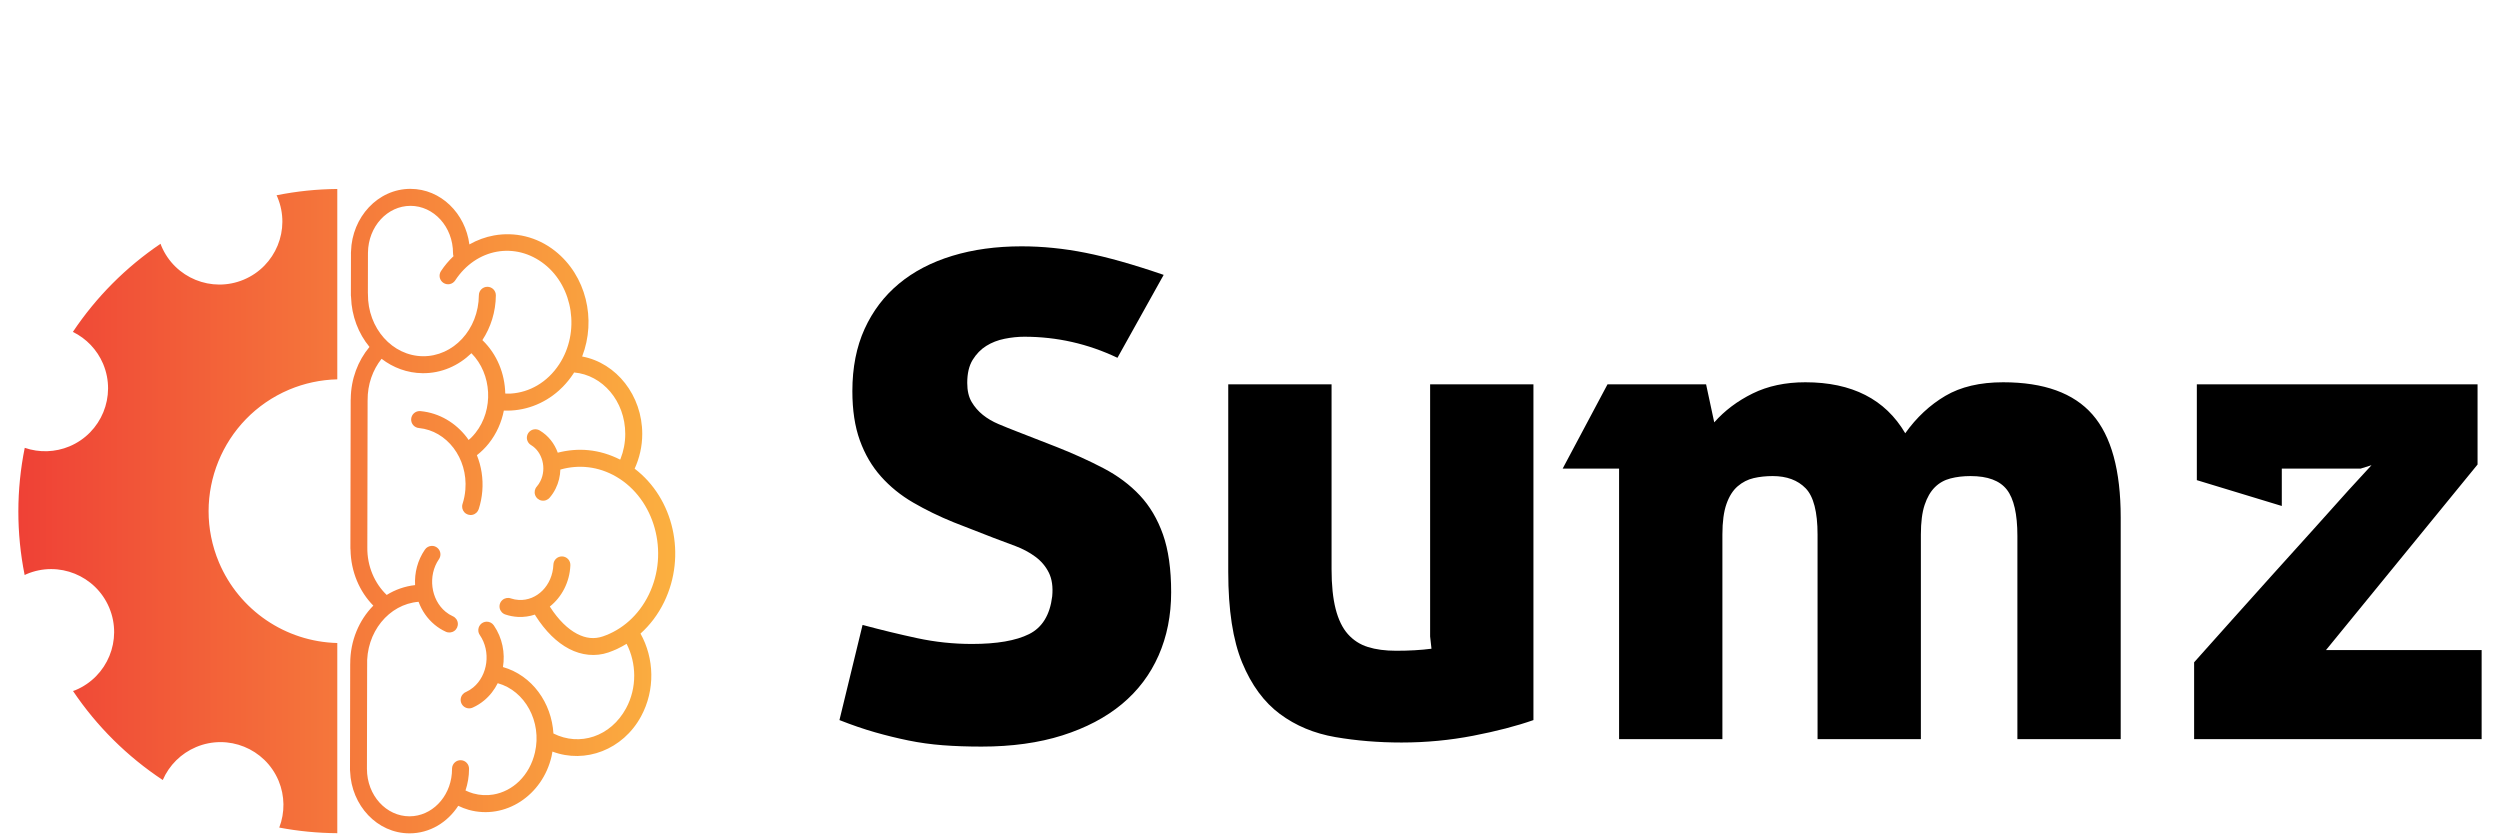
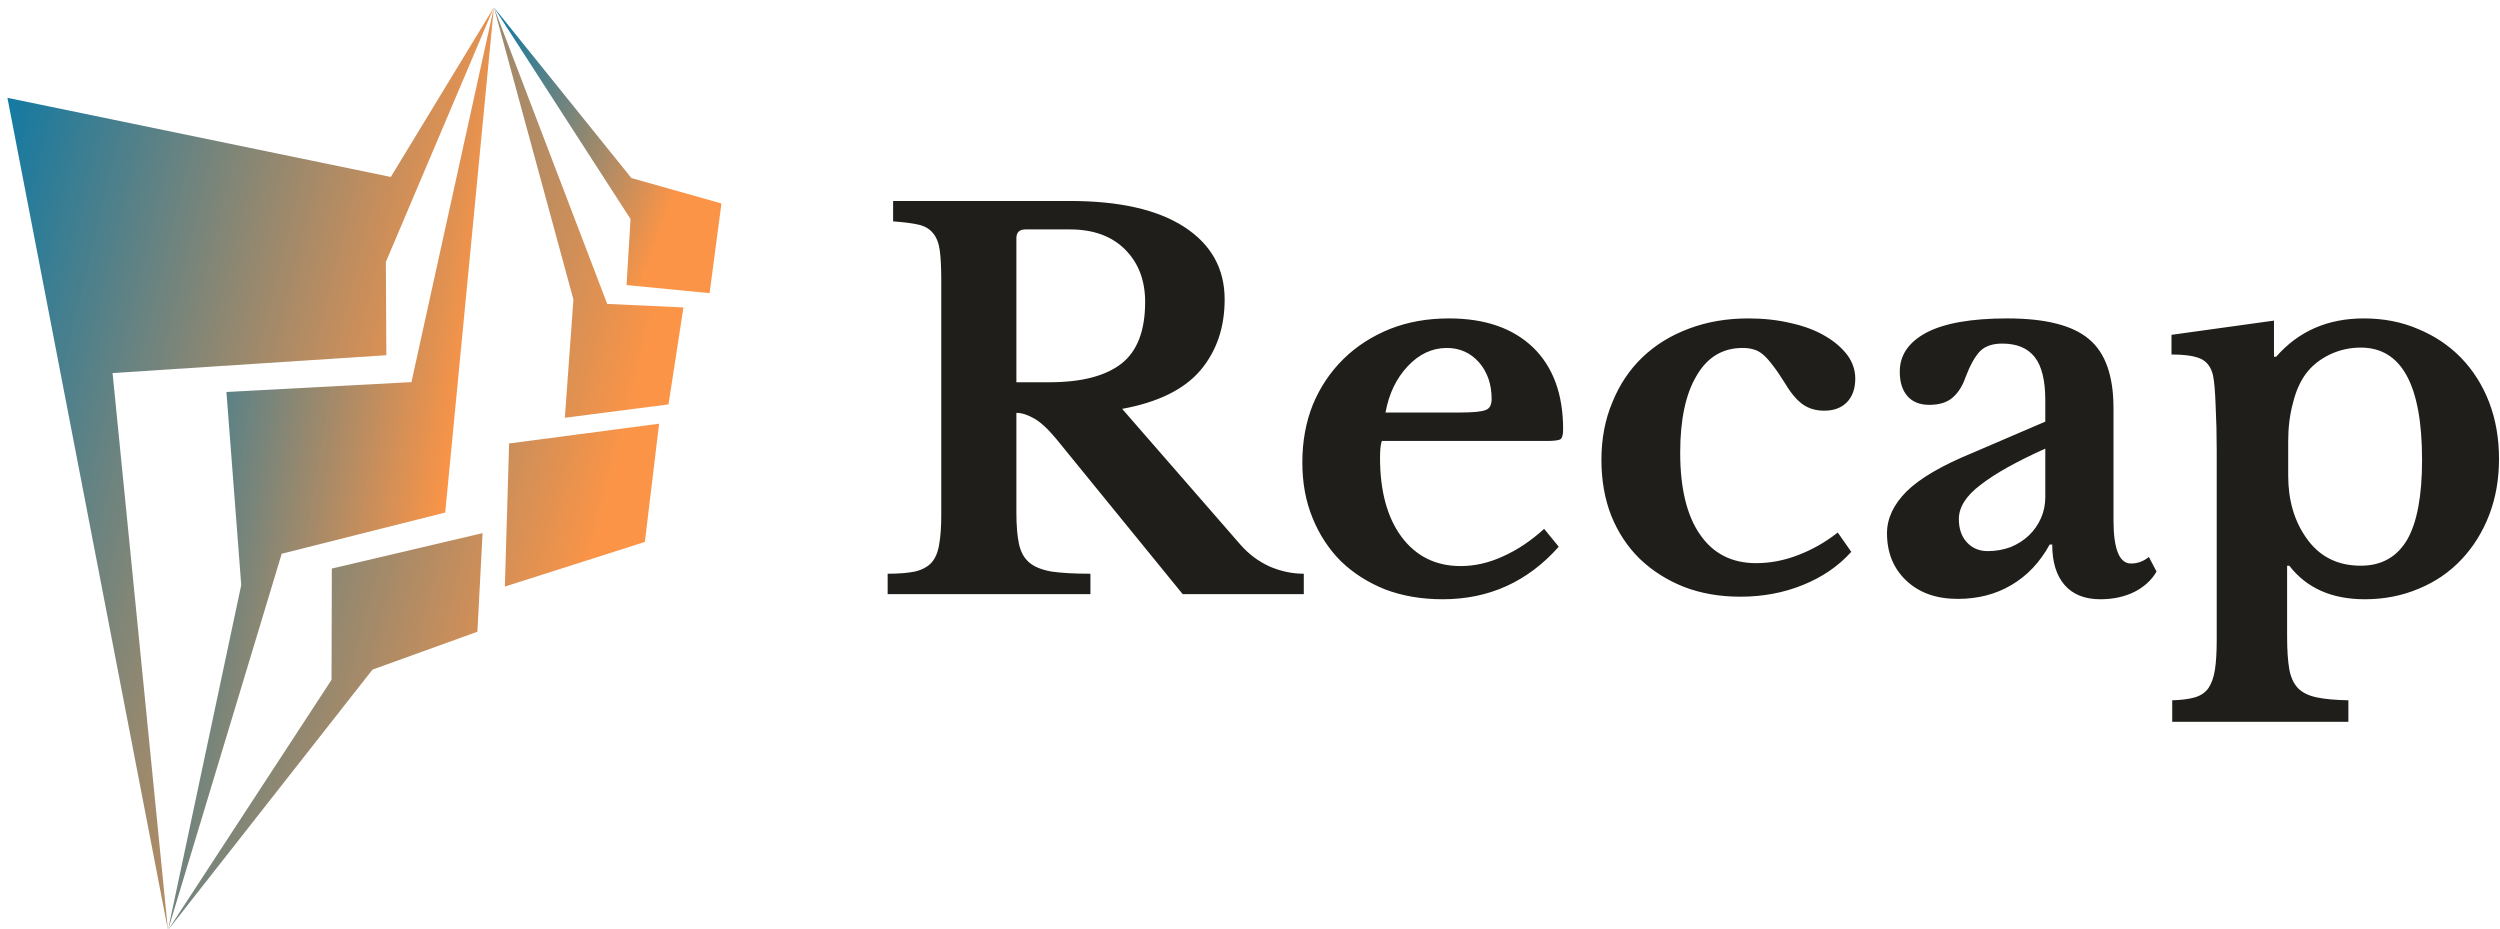
- <svg xmlns="http://www.w3.org/2000/svg" width="90" height="30" viewBox="0 0 300 101.491" class="css-1j8o68f" version="1.1" id="svg12">
-   <defs id="SvgjsDefs10989">
-     <linearGradient id="SvgjsLinearGradient10994">
-       <stop id="SvgjsStop10995" stop-color="#ef4136" offset="0" />
-       <stop id="SvgjsStop10996" stop-color="#fbb040" offset="1" />
+ <svg xmlns="http://www.w3.org/2000/svg" data-v-423bf9ae="" viewBox="0 0 288 107" class="iconLeft">
+   <g data-v-423bf9ae="" id="2e260093-dc67-42a0-ae10-151cc3434a8a" fill="#1F1E1A" transform="matrix(4.201681,0,0,4.201681,100.1976,11.38743)">
+     <path d="M9.73 5.50L9.73 5.50L9.73 5.50Q9.73 6.66 9.06 7.45L9.06 7.45L9.06 7.45Q8.39 8.23 6.92 8.50L6.92 8.50L10.16 12.22L10.16 12.22Q10.50 12.61 10.96 12.82L10.96 12.82L10.96 12.82Q11.42 13.02 11.90 13.02L11.90 13.02L11.90 13.58L8.58 13.58L5.11 9.32L5.11 9.32Q4.76 8.90 4.50 8.76L4.50 8.76L4.50 8.76Q4.24 8.61 4.02 8.61L4.02 8.61L4.02 11.35L4.02 11.35Q4.02 11.87 4.09 12.20L4.09 12.20L4.09 12.20Q4.16 12.53 4.37 12.71L4.37 12.71L4.37 12.71Q4.58 12.89 4.98 12.96L4.98 12.96L4.98 12.96Q5.38 13.02 6.05 13.02L6.05 13.02L6.05 13.58L0.49 13.58L0.49 13.02L0.49 13.02Q0.95 13.02 1.24 12.96L1.24 12.96L1.24 12.96Q1.53 12.89 1.69 12.72L1.69 12.72L1.69 12.72Q1.85 12.54 1.90 12.23L1.90 12.23L1.90 12.23Q1.96 11.91 1.96 11.42L1.96 11.42L1.96 4.96L1.96 4.96Q1.96 4.47 1.92 4.16L1.92 4.16L1.92 4.16Q1.88 3.86 1.74 3.69L1.74 3.69L1.74 3.69Q1.60 3.51 1.34 3.45L1.34 3.45L1.34 3.45Q1.08 3.39 0.64 3.36L0.64 3.36L0.64 2.80L5.49 2.80L5.49 2.80Q7.52 2.80 8.62 3.51L8.62 3.51L8.62 3.51Q9.73 4.23 9.73 5.50ZM4.02 3.82L4.02 7.77L4.93 7.77L4.93 7.77Q6.24 7.77 6.90 7.26L6.90 7.26L6.90 7.26Q7.55 6.75 7.55 5.57L7.55 5.57L7.55 5.57Q7.55 4.68 7 4.13L7 4.13L7 4.13Q6.45 3.58 5.49 3.58L5.49 3.58L4.27 3.58L4.27 3.58Q4.02 3.58 4.02 3.82L4.02 3.82ZM18.49 11.79L18.89 12.28L18.89 12.28Q17.61 13.72 15.71 13.72L15.71 13.72L15.71 13.72Q14.84 13.72 14.13 13.45L14.13 13.45L14.13 13.45Q13.43 13.17 12.92 12.68L12.92 12.68L12.92 12.68Q12.42 12.18 12.14 11.49L12.14 11.49L12.14 11.49Q11.86 10.81 11.86 9.97L11.86 9.97L11.86 9.97Q11.86 9.10 12.15 8.38L12.15 8.38L12.15 8.38Q12.45 7.66 12.99 7.13L12.99 7.13L12.99 7.13Q13.52 6.61 14.26 6.31L14.26 6.31L14.26 6.31Q14.99 6.02 15.88 6.02L15.88 6.02L15.88 6.02Q17.36 6.02 18.19 6.82L18.19 6.82L18.19 6.82Q19.01 7.62 19.01 9.06L19.01 9.06L19.01 9.06Q19.01 9.28 18.94 9.33L18.94 9.33L18.94 9.33Q18.87 9.38 18.55 9.38L18.55 9.38L14.04 9.38L14.04 9.38Q13.99 9.51 13.99 9.84L13.99 9.84L13.99 9.84Q13.99 11.21 14.58 12.01L14.58 12.01L14.58 12.01Q15.18 12.81 16.20 12.81L16.20 12.81L16.20 12.81Q16.79 12.81 17.37 12.54L17.37 12.54L17.37 12.54Q17.95 12.28 18.49 11.79L18.49 11.79ZM14.14 8.60L16.17 8.60L16.17 8.60Q16.73 8.60 16.89 8.53L16.89 8.53L16.89 8.53Q17.05 8.47 17.05 8.23L17.05 8.23L17.05 8.23Q17.05 7.62 16.70 7.22L16.70 7.22L16.70 7.22Q16.35 6.83 15.82 6.83L15.82 6.83L15.82 6.83Q15.22 6.83 14.75 7.33L14.75 7.33L14.75 7.33Q14.28 7.83 14.14 8.60L14.14 8.60ZM26.54 11.89L26.91 12.42L26.91 12.42Q26.38 13.01 25.58 13.33L25.58 13.33L25.58 13.33Q24.79 13.65 23.87 13.65L23.87 13.65L23.87 13.65Q23.02 13.65 22.32 13.38L22.32 13.38L22.32 13.38Q21.62 13.10 21.11 12.61L21.11 12.61L21.11 12.61Q20.61 12.12 20.33 11.43L20.33 11.43L20.33 11.43Q20.06 10.74 20.06 9.90L20.06 9.90L20.06 9.90Q20.06 9.03 20.36 8.32L20.36 8.32L20.36 8.32Q20.65 7.60 21.18 7.09L21.18 7.09L21.18 7.09Q21.71 6.58 22.46 6.30L22.46 6.30L22.46 6.30Q23.20 6.02 24.09 6.02L24.09 6.02L24.09 6.02Q24.72 6.02 25.26 6.15L25.26 6.15L25.26 6.15Q25.80 6.27 26.19 6.50L26.19 6.50L26.19 6.50Q26.57 6.72 26.80 7.02L26.80 7.02L26.80 7.02Q27.02 7.32 27.02 7.67L27.02 7.67L27.02 7.67Q27.02 8.08 26.79 8.32L26.79 8.32L26.79 8.32Q26.56 8.55 26.17 8.55L26.17 8.55L26.17 8.55Q25.84 8.55 25.60 8.39L25.60 8.39L25.60 8.39Q25.35 8.22 25.12 7.84L25.12 7.84L25.12 7.84Q24.91 7.50 24.76 7.31L24.76 7.31L24.76 7.31Q24.61 7.11 24.49 7.01L24.49 7.01L24.49 7.01Q24.36 6.90 24.23 6.87L24.23 6.87L24.23 6.87Q24.11 6.83 23.93 6.83L23.93 6.83L23.93 6.83Q23.11 6.83 22.67 7.59L22.67 7.59L22.67 7.59Q22.22 8.34 22.22 9.70L22.22 9.70L22.22 9.70Q22.22 11.16 22.76 11.94L22.76 11.94L22.76 11.94Q23.30 12.73 24.30 12.73L24.30 12.73L24.30 12.73Q24.88 12.73 25.45 12.51L25.45 12.51L25.45 12.51Q26.03 12.29 26.54 11.89L26.54 11.89ZM32.23 10.92L32.23 9.59L32.23 9.59Q31.05 10.12 30.46 10.58L30.46 10.58L30.46 10.58Q29.86 11.03 29.86 11.52L29.86 11.52L29.86 11.52Q29.86 11.93 30.09 12.17L30.09 12.17L30.09 12.17Q30.31 12.40 30.65 12.40L30.65 12.40L30.65 12.40Q30.98 12.40 31.28 12.29L31.28 12.29L31.28 12.29Q31.57 12.17 31.78 11.97L31.78 11.97L31.78 11.97Q31.99 11.77 32.11 11.50L32.11 11.50L32.11 11.50Q32.23 11.23 32.23 10.92L32.23 10.92ZM30.25 9.70L32.23 8.85L32.23 8.26L32.23 8.26Q32.23 7.45 31.94 7.08L31.94 7.08L31.94 7.08Q31.65 6.71 31.05 6.71L31.05 6.71L31.05 6.71Q30.65 6.71 30.44 6.92L30.44 6.92L30.44 6.92Q30.23 7.14 30.04 7.64L30.04 7.64L30.04 7.64Q29.92 7.99 29.69 8.19L29.69 8.19L29.69 8.19Q29.46 8.39 29.05 8.39L29.05 8.39L29.05 8.39Q28.66 8.39 28.45 8.15L28.45 8.15L28.45 8.15Q28.24 7.91 28.24 7.48L28.24 7.48L28.24 7.48Q28.24 6.80 28.97 6.41L28.97 6.41L28.97 6.41Q29.71 6.02 31.19 6.02L31.19 6.02L31.19 6.02Q32.76 6.02 33.43 6.59L33.43 6.59L33.43 6.59Q34.10 7.15 34.10 8.48L34.10 8.48L34.10 11.55L34.10 11.55Q34.10 12.74 34.58 12.74L34.58 12.74L34.58 12.74Q34.85 12.74 35.07 12.56L35.07 12.56L35.28 12.96L35.28 12.96Q35.08 13.31 34.67 13.52L34.67 13.52L34.67 13.52Q34.26 13.72 33.74 13.72L33.74 13.72L33.74 13.72Q33.10 13.72 32.76 13.33L32.76 13.33L32.76 13.33Q32.42 12.94 32.42 12.22L32.42 12.22L32.35 12.22L32.35 12.22Q31.95 12.95 31.30 13.33L31.30 13.33L31.30 13.33Q30.66 13.71 29.83 13.71L29.83 13.71L29.83 13.71Q28.95 13.71 28.42 13.21L28.42 13.21L28.42 13.21Q27.89 12.71 27.89 11.91L27.89 11.91L27.89 11.91Q27.89 11.30 28.43 10.76L28.43 10.76L28.43 10.76Q28.98 10.22 30.25 9.70L30.25 9.70ZM38.50 6.08L38.50 7.07L38.56 7.07L38.56 7.07Q39.48 6.02 40.96 6.02L40.96 6.02L40.96 6.02Q41.78 6.02 42.45 6.31L42.45 6.31L42.45 6.31Q43.13 6.59 43.63 7.10L43.63 7.10L43.63 7.10Q44.13 7.62 44.40 8.32L44.40 8.32L44.40 8.32Q44.67 9.03 44.67 9.87L44.67 9.87L44.67 9.87Q44.67 10.71 44.40 11.41L44.40 11.41L44.40 11.41Q44.13 12.11 43.64 12.63L43.64 12.63L43.64 12.63Q43.15 13.15 42.47 13.43L42.47 13.43L42.47 13.43Q41.79 13.72 40.99 13.72L40.99 13.72L40.99 13.72Q39.63 13.72 38.92 12.80L38.92 12.80L38.86 12.80L38.86 14.74L38.86 14.74Q38.86 15.30 38.92 15.64L38.92 15.64L38.92 15.64Q38.98 15.97 39.16 16.16L39.16 16.16L39.16 16.16Q39.34 16.34 39.67 16.41L39.67 16.41L39.67 16.41Q40.00 16.48 40.54 16.49L40.54 16.49L40.54 17.08L35.71 17.08L35.71 16.49L35.71 16.49Q36.09 16.48 36.33 16.41L36.33 16.41L36.33 16.41Q36.57 16.34 36.70 16.16L36.70 16.16L36.70 16.16Q36.83 15.97 36.88 15.66L36.88 15.66L36.88 15.66Q36.93 15.34 36.93 14.84L36.93 14.84L36.93 9.63L36.93 9.63Q36.93 8.99 36.90 8.41L36.90 8.41L36.90 8.41Q36.88 7.83 36.83 7.59L36.83 7.59L36.83 7.59Q36.76 7.27 36.52 7.14L36.52 7.14L36.52 7.14Q36.27 7.01 35.69 7.01L35.69 7.01L35.69 6.47L38.50 6.08ZM40.88 6.82L40.88 6.82L40.88 6.82Q40.43 6.82 40.03 7.01L40.03 7.01L40.03 7.01Q39.62 7.21 39.38 7.53L39.38 7.53L39.38 7.53Q39.14 7.85 39.02 8.34L39.02 8.34L39.02 8.34Q38.89 8.82 38.89 9.38L38.89 9.38L38.89 10.33L38.89 10.33Q38.89 11.33 39.38 12.03L39.38 12.03L39.38 12.03Q39.91 12.80 40.88 12.80L40.88 12.80L40.88 12.80Q41.73 12.80 42.15 12.09L42.15 12.09L42.15 12.09Q42.56 11.38 42.56 9.90L42.56 9.90L42.56 9.90Q42.56 6.82 40.88 6.82Z" />
+   </g>
+   <defs data-v-423bf9ae="">
+     <linearGradient data-v-423bf9ae="" gradientTransform="rotate(25)" id="85db2bbc-d032-43fb-a0f7-7576071690fd" x1="0%" y1="0%" x2="100%" y2="0%">
+       <stop data-v-423bf9ae="" offset="0%" style="stop-color: rgb(9, 120, 166); stop-opacity: 1;" />
+       <stop data-v-423bf9ae="" offset="100%" style="stop-color: rgb(251, 148, 71); stop-opacity: 1;" />
    </linearGradient>
  </defs>
-   <g id="SvgjsG10990" featurekey="hmhgWD-0" transform="matrix(0.827779,0,0,0.827779,-1.498085,20.44879)" fill="url(#SvgjsLinearGradient10994)">
-     <path d="m59.5 3.082c-4.795 0-8.602 4.16-8.746 9.193a1.25 1.25 0 0 0-0.01 0.16v0.051 0.002c-2.12e-4 0.027-0.004 0.053-0.004 0.08a1.25 1.25 0 0 0 0.004 0.125l-0.012 6.062a1.25 1.25 0 0 0 0.027 0.27 1.25 1.25 0 0 0 0 0.006c0.088 2.786 1.089 5.342 2.709 7.309-1.697 2.033-2.723 4.707-2.754 7.625a1.25 1.25 0 0 0-0.012 0.18l-0.041 21.643a1.25 1.25 0 0 0 0 0.008c-3.4e-5 0.003 3.3e-5 0.005 0 0.008v0.164a1.25 1.25 0 0 0 0.018 0.215 1.25 1.25 0 0 0 0 0.008c0.058 3.216 1.313 6.136 3.356 8.213-2.113 2.135-3.4 5.177-3.398 8.484v0.002a1.25 1.25 0 0 0-0.006 0.121l-0.029 15.393a1.25 1.25 0 0 0 0 0.014c0 0.002-1e-6 0.004 0 0.006v0.156a1.25 1.25 0 0 0 0.018 0.225c0.189 4.991 3.977 9.1 8.742 9.1 2.987 0 5.589-1.618 7.166-4.051 0.492 0.234 1 0.442 1.537 0.592 5.393 1.499 10.865-2.125 12.193-7.873 0.054-0.233 0.09-0.466 0.129-0.699 4.827 1.821 10.372-0.265 13.033-5.17 2.117-3.903 1.951-8.559-0.076-12.191 1.391-1.247 2.581-2.804 3.471-4.631 3.343-6.865 1.417-15.253-4.334-19.629 0.706-1.55 1.119-3.279 1.119-5.115 0-5.654-3.788-10.445-8.842-11.391 2.112-5.442 0.607-11.91-4.006-15.543-2.675-2.106-5.914-2.814-8.961-2.268-1.26 0.226-2.482 0.678-3.623 1.322-0.591-4.563-4.201-8.174-8.668-8.174zm-10.766 0.018a47.453 47.453 0 0 0-8.94 0.928l0.006 0.004 0.002 0.002a9.264 9.264 0 0 1 0.111 0.238l0.025 0.062a9.264 9.264 0 0 1-4.973 12.109 9.264 9.264 0 0 1-12.115-4.951 9.264 9.264 0 0 1-0.121-0.328 47.453 47.453 0 0 0-12.898 12.963 9.264 9.264 0 0 1 4.436 4.674l0.027 0.064a9.264 9.264 0 0 1-4.973 12.107 9.264 9.264 0 0 1-6.574 0.213 47.453 47.453 0 0 0-0.014 18.713 9.264 9.264 0 0 1 0.295-0.139 9.264 9.264 0 0 1 12.133 4.906l0.027 0.064a9.264 9.264 0 0 1-4.973 12.105 9.264 9.264 0 0 1-0.363 0.131 47.453 47.453 0 0 0 13.203 13.094 9.264 9.264 0 0 1 4.887-4.842 9.264 9.264 0 0 1 12.135 4.906l0.027 0.064a9.264 9.264 0 0 1 0.09 6.869 47.453 47.453 0 0 0 8.539 0.826v-27.98a19.424 19.424 0 0 1-17.408-11.857 19.424 19.424 0 0 1 10.332-25.426 19.424 19.424 0 0 1 7.076-1.51v-28.012zm10.766 2.482c3.407 0 6.262 3.053 6.262 6.986a1.25 1.25 0 0 0 0.068 0.422c-0.678 0.644-1.302 1.37-1.844 2.197a1.25 1.25 0 1 0 2.092 1.369c3.092-4.723 8.867-5.748 13.127-2.393 4.26 3.355 5.272 10.002 2.18 14.725-1.758 2.685-4.399 4.144-7.119 4.314-0.273 0.017-0.547 0.005-0.82-0.004-0.062-2.905-1.192-5.772-3.367-7.863 1.227-1.869 1.961-4.138 1.984-6.58a1.25 1.25 0 1 0-2.5-0.025c-0.048 5.084-3.788 9.027-8.244 8.977-4.457-0.051-8.126-4.082-8.078-9.166a1.25 1.25 0 0 0-0.004-0.125 1.25 1.25 0 0 0-0.004-0.025l0.01-5.293 0.002-0.613c0.041-3.892 2.873-6.902 6.256-6.902zm8.973 21.689c3.012 3.038 3.31 8.29 0.594 11.713-0.216 0.272-0.442 0.524-0.68 0.756-0.108 0.105-0.224 0.192-0.336 0.289-0.087-0.124-0.166-0.253-0.258-0.373-1.634-2.135-4.022-3.601-6.799-3.871a1.25 1.25 0 0 0-0.123-0.008 1.25 1.25 0 0 0-0.119 2.496c4.081 0.397 7.202 4.402 6.824 9.07-0.059 0.73-0.2 1.427-0.412 2.082a1.25 1.25 0 1 0 2.379 0.768c0.271-0.839 0.451-1.726 0.525-2.648 0.151-1.861-0.146-3.663-0.795-5.277 0.633-0.494 1.224-1.067 1.75-1.73 1.142-1.439 1.876-3.106 2.215-4.836 2.914 0.127 5.822-0.905 8.111-2.957 0.198-0.177 0.39-0.362 0.578-0.555 0.565-0.577 1.085-1.221 1.549-1.93 0.035-0.053 0.062-0.109 0.096-0.162 4.168 0.358 7.527 4.197 7.527 9.037 0 1.307-0.248 2.544-0.691 3.66-0.017 0.043-0.041 0.082-0.059 0.125-1.5-0.762-3.071-1.23-4.65-1.387-1.53-0.151-3.059-0.014-4.529 0.367-0.476-1.33-1.372-2.499-2.639-3.26a1.25 1.25 0 0 0-0.715-0.186 1.25 1.25 0 0 0-0.572 2.328c1.649 0.99 2.32 3.403 1.371 5.303-0.148 0.297-0.324 0.56-0.52 0.789a1.25 1.25 0 1 0 1.9 1.623c0.33-0.386 0.618-0.819 0.855-1.295 0.449-0.898 0.674-1.862 0.703-2.818 2.682-0.766 5.597-0.49 8.254 1.066 5.612 3.287 7.801 11.083 4.758 17.334-1.509 3.098-3.98 5.197-6.754 6.143-1.248 0.426-2.485 0.312-3.814-0.383s-2.721-2.014-3.977-3.977a1.25 1.25 0 0 0-0.02-0.029c1.752-1.386 2.922-3.583 3.025-6.059a1.25 1.25 0 0 0-1.215-1.318 1.25 1.25 0 0 0-1.283 1.215c-0.128 3.081-2.439 5.323-5.07 5.191-0.411-0.021-0.805-0.098-1.182-0.225a1.251 1.251 0 1 0-0.797 2.371c0.588 0.198 1.211 0.317 1.853 0.35 0.866 0.043 1.697-0.085 2.477-0.342a1.25 1.25 0 0 0 0.105 0.193c1.43 2.235 3.089 3.887 4.924 4.846 1.835 0.959 3.878 1.182 5.779 0.533 0.932-0.318 1.828-0.751 2.682-1.273 1.459 2.842 1.556 6.473-0.078 9.486-2.268 4.181-6.834 5.646-10.688 3.707-0.271-4.508-3.128-8.544-7.426-9.775 0.339-2.074-0.082-4.286-1.336-6.117a1.25 1.25 0 0 0-1.062-0.559 1.25 1.25 0 0 0-1.217 1.43 1.25 1.25 0 0 0 0.023 0.123 1.25 1.25 0 0 0 0.191 0.418c1.656 2.418 1.187 5.928-0.979 7.711-0.339 0.279-0.694 0.499-1.059 0.664a1.25 1.25 0 1 0 1.031 2.275c0.567-0.257 1.112-0.594 1.617-1.01 0.868-0.715 1.54-1.593 2.023-2.559a1.25 1.25 0 0 0 0.023 0.008c3.983 1.107 6.501 5.648 5.453 10.184-0.786 3.401-3.263 5.713-6.133 6.189-0.239 0.04-0.481 0.068-0.725 0.082-0.488 0.028-0.985 0.001-1.482-0.08-0.249-0.041-0.497-0.095-0.746-0.164-0.395-0.11-0.768-0.263-1.131-0.436 0.331-1 0.52-2.07 0.52-3.184a1.25 1.25 0 0 0-2.498-0.088 1.25 1.25 0 0 0-0.002 0.088c0 3.688-2.51 6.601-5.631 6.951-0.208 0.023-0.418 0.035-0.631 0.035-3.405 0-6.257-3.05-6.26-6.981-1e-6 -0.002 0-0.004 0-0.006l0.029-14.947a1.25 1.25 0 0 0 0.002-0.154c-0.216-5 3.212-9.125 7.566-9.473 0.477 1.292 1.27 2.471 2.379 3.385 0.505 0.416 1.048 0.755 1.615 1.012a1.25 1.25 0 1 0 1.031-2.277c-0.365-0.165-0.72-0.385-1.059-0.664-2.165-1.783-2.634-5.293-0.979-7.711a1.25 1.25 0 0 0-1.041-1.971 1.25 1.25 0 0 0-1.022 0.559c-1.073 1.567-1.537 3.412-1.438 5.211-1.517 0.169-2.928 0.674-4.176 1.447-1.756-1.68-2.887-4.186-2.85-7.004l0.02-10.695 0.021-10.838a1.25 1.25 0 0 0 0.002-0.1c-0.022-2.354 0.765-4.493 2.053-6.107 1.701 1.308 3.773 2.093 6.031 2.119 2.771 0.032 5.28-1.095 7.184-2.936z" id="path6" />
-   </g>
-   <g id="SvgjsG10991" featurekey="1RRcwp-0" transform="matrix(4.139081,0,0,4.139081,97.59891,7.235049)" fill="#000000">
-     <path d="M3.94 13.62 c-0.427 -0.173 -0.823 -0.367 -1.19 -0.58 s-0.683 -0.47 -0.95 -0.77 s-0.473 -0.653 -0.62 -1.06 s-0.22 -0.89 -0.22 -1.45 c0 -0.693 0.12 -1.303 0.36 -1.83 s0.577 -0.97 1.01 -1.33 s0.957 -0.633 1.57 -0.82 s1.293 -0.28 2.04 -0.28 c0.613 0 1.24 0.063 1.88 0.19 s1.407 0.343 2.3 0.65 l-1.36 2.44 c-0.867 -0.413 -1.78 -0.62 -2.74 -0.62 c-0.187 0 -0.38 0.02 -0.58 0.06 s-0.38 0.11 -0.54 0.21 s-0.293 0.237 -0.4 0.41 s-0.16 0.4 -0.16 0.68 c0 0.227 0.043 0.413 0.13 0.56 s0.197 0.273 0.33 0.38 s0.287 0.197 0.46 0.27 s0.347 0.143 0.52 0.21 l1.18 0.46 c0.507 0.2 0.97 0.41 1.39 0.63 s0.777 0.487 1.07 0.8 s0.52 0.697 0.68 1.15 s0.24 1.02 0.24 1.7 s-0.123 1.3 -0.37 1.86 s-0.607 1.037 -1.08 1.43 s-1.057 0.7 -1.75 0.92 s-1.487 0.33 -2.38 0.33 c-0.413 0 -0.793 -0.013 -1.14 -0.04 s-0.683 -0.073 -1.01 -0.14 s-0.653 -0.147 -0.98 -0.24 s-0.677 -0.213 -1.05 -0.36 l0.68 -2.8 c0.547 0.147 1.083 0.277 1.61 0.39 s1.063 0.17 1.61 0.17 c0.733 0 1.293 -0.097 1.68 -0.29 s0.613 -0.563 0.68 -1.11 c0.027 -0.28 -0.007 -0.513 -0.1 -0.7 s-0.227 -0.343 -0.4 -0.47 s-0.367 -0.23 -0.58 -0.31 l-0.64 -0.24 z M12.02 9.56 l3.04 -0 l0 5.44 c0 0.467 0.04 0.857 0.12 1.17 s0.2 0.56 0.36 0.74 s0.357 0.307 0.59 0.38 s0.51 0.11 0.83 0.11 c0.387 0 0.733 -0.02 1.04 -0.06 l-0.04 -0.36 l0 -7.42 l3.04 0 l0 9.88 c-0.493 0.173 -1.083 0.327 -1.77 0.46 s-1.39 0.2 -2.11 0.2 c-0.68 0 -1.33 -0.053 -1.95 -0.16 s-1.163 -0.333 -1.63 -0.68 s-0.837 -0.85 -1.11 -1.51 s-0.41 -1.55 -0.41 -2.67 l0 -5.52 z M23.52 12.04 l-1.66 0 l1.32 -2.48 l2.9 0 l0.24 1.12 c0.307 -0.347 0.683 -0.63 1.13 -0.85 s0.963 -0.33 1.55 -0.33 c1.373 0 2.353 0.5 2.94 1.5 c0.333 -0.467 0.727 -0.833 1.18 -1.1 s1.02 -0.4 1.7 -0.4 c1.2 0 2.077 0.317 2.63 0.95 s0.83 1.643 0.83 3.03 l0 6.52 l-3.04 0 l0 -5.98 c0 -0.64 -0.103 -1.093 -0.31 -1.36 s-0.563 -0.4 -1.07 -0.4 c-0.213 0 -0.41 0.023 -0.59 0.07 s-0.333 0.133 -0.46 0.26 s-0.227 0.3 -0.3 0.52 s-0.11 0.51 -0.11 0.87 l0 6.02 l-3.04 0 l0 -6.02 c0 -0.667 -0.117 -1.12 -0.35 -1.36 s-0.557 -0.36 -0.97 -0.36 c-0.2 0 -0.387 0.02 -0.56 0.06 s-0.33 0.12 -0.47 0.24 s-0.25 0.293 -0.33 0.52 s-0.12 0.527 -0.12 0.9 l0 6.02 l-3.04 0 l0 -7.96 z M44.32 17.38 l4.58 0 l0 2.62 l-8.46 0 l0 -2.26 l0.33 -0.37 l0.84 -0.94 l1.13 -1.26 l1.2 -1.33 l1.04 -1.16 l0.68 -0.74 l-0.32 0.1 l-2.32 0 l0 1.1 l-2.5 -0.76 l0 -2.82 l8.26 0 l0 2.36 z" id="path9" />
+   <g data-v-423bf9ae="" id="242ab5be-c85e-4fc6-8ffe-f1c8ac7f7be9" transform="matrix(1.086811,0,0,1.086811,-13.25526,-0.2389426)" stroke="none" fill="url(#85db2bbc-d032-43fb-a0f7-7576071690fd)">
+     <g clip-rule="evenodd">
+       <path d="M12.983 10.59l17.018 88.223-5.872-59.049 29.021-1.892-.054-9.883L64.549 1 53.622 18.977z" />
+       <path d="M59.389 54.548l5.16-53.541-8.74 39.716-19.612 1.045 1.57 20.462-7.766 36.583 12.057-39.899z" />
+       <path d="M62.8 67.182l.549-10.453-15.979 3.755-.032 11.797-17.337 26.532 21.68-27.616zM65.711 62.394l14.841-4.731 1.509-12.532-15.899 2.095zM72.07 44.502l10.988-1.417 1.581-10.278-8.079-.373L64.549 1l8.43 30.967z" />
+       <path d="M87.413 31.294l1.256-9.506-9.544-2.694L64.549 1l14.483 22.437-.422 7z" />
+     </g>
  </g>
</svg>
